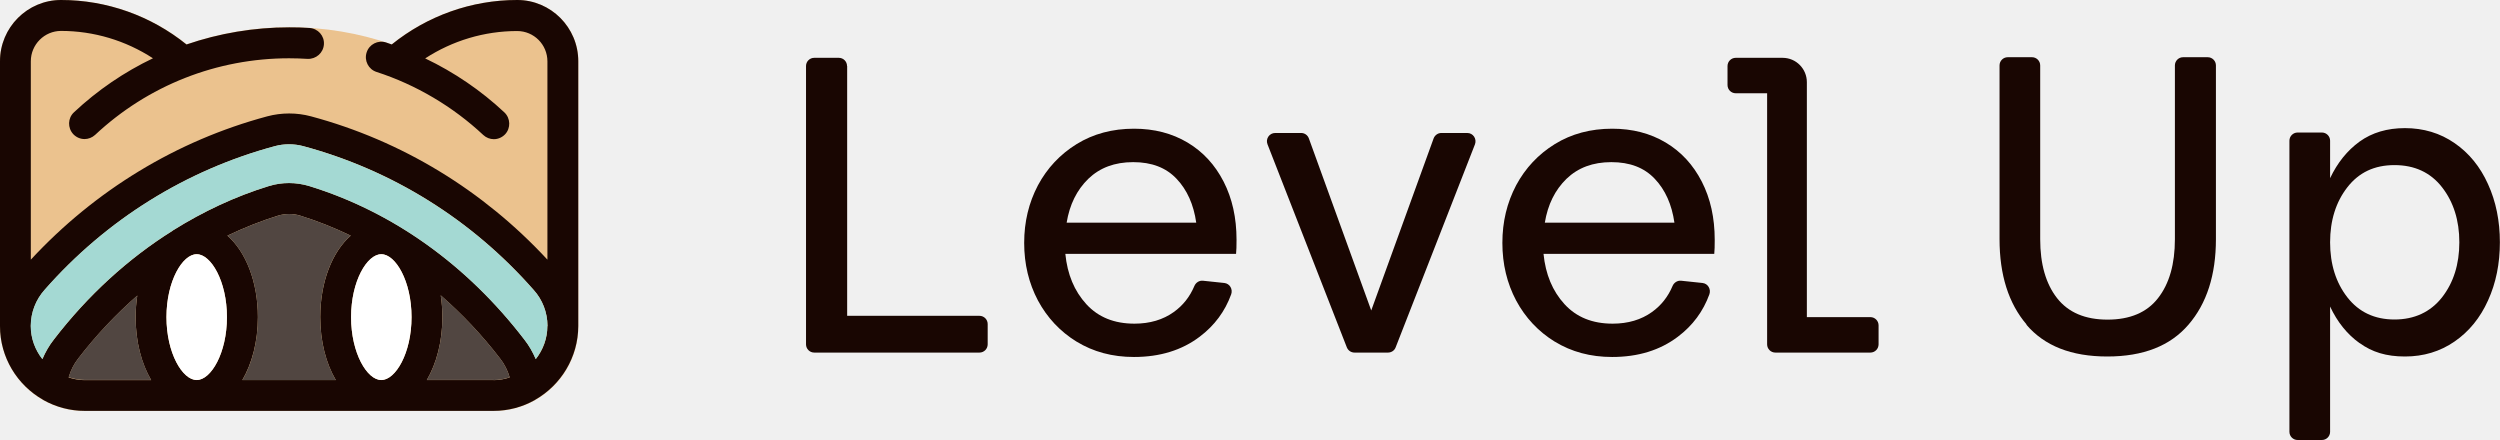
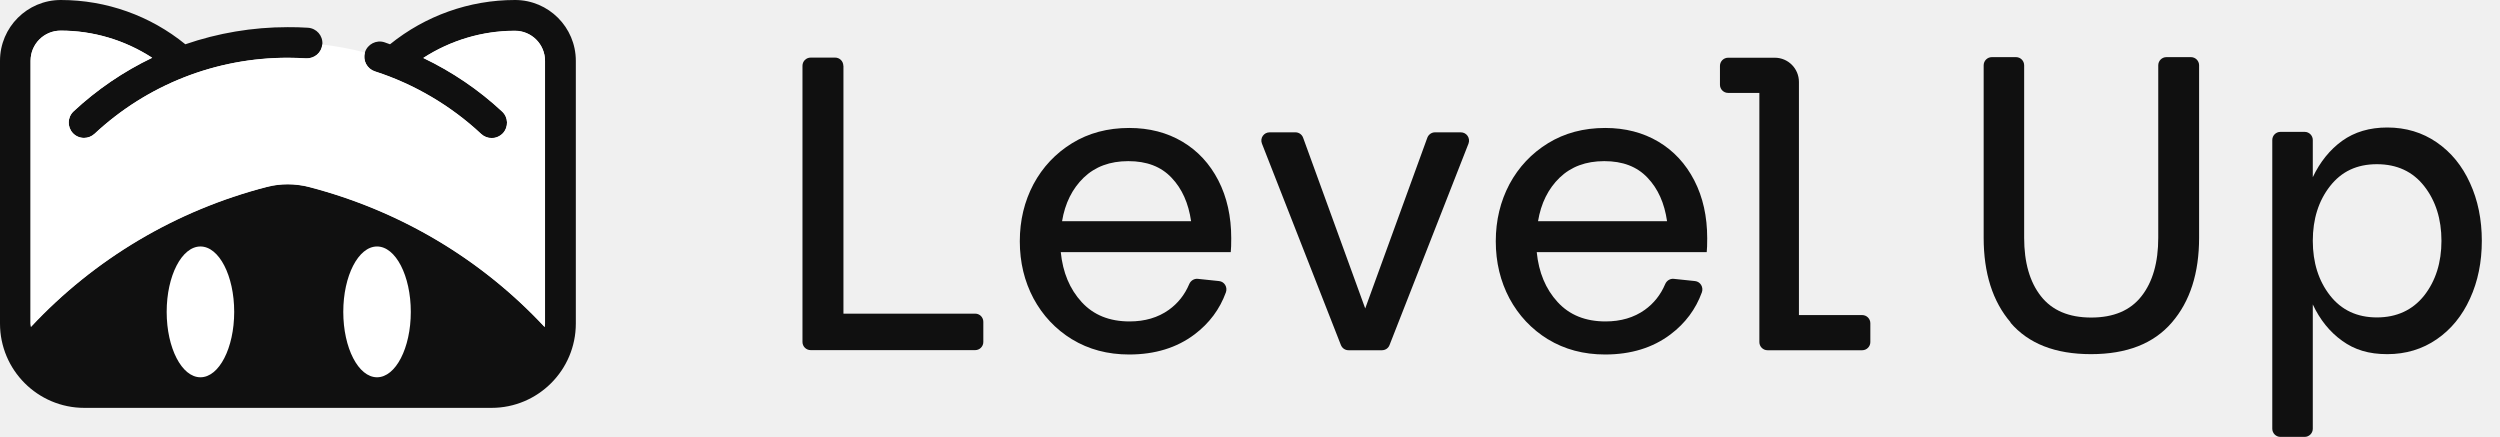
- <svg xmlns="http://www.w3.org/2000/svg" width="125" height="22" viewBox="0 0 125 22" fill="none">
-   <g clip-path="url(#clip0_8037_589)">
-     <path d="M42.358 3.301V15.791H48.974C49.2 15.791 49.384 15.975 49.384 16.201V17.218C49.384 17.444 49.2 17.629 48.974 17.629H40.71C40.485 17.629 40.301 17.444 40.301 17.218V3.301C40.301 3.075 40.485 2.891 40.71 2.891H41.943C42.169 2.891 42.352 3.075 42.352 3.301H42.358Z" fill="#190602" />
-     <path d="M53.836 17.087C53.006 16.576 52.36 15.886 51.897 15.024C51.441 14.161 51.209 13.204 51.209 12.145C51.209 11.086 51.441 10.135 51.897 9.266C52.36 8.404 53.006 7.714 53.836 7.202C54.666 6.691 55.62 6.435 56.705 6.435C57.713 6.435 58.602 6.667 59.373 7.125C60.144 7.583 60.748 8.237 61.181 9.082C61.614 9.926 61.827 10.896 61.827 11.99C61.827 12.3 61.821 12.531 61.803 12.692H53.267C53.367 13.715 53.717 14.554 54.316 15.208C54.915 15.862 55.715 16.183 56.723 16.183C57.494 16.183 58.152 15.987 58.691 15.6C59.148 15.273 59.491 14.839 59.717 14.304C59.788 14.131 59.96 14.018 60.144 14.036L61.217 14.149C61.489 14.179 61.649 14.459 61.56 14.714C61.252 15.565 60.73 16.273 59.983 16.837C59.094 17.51 57.998 17.849 56.699 17.849C55.62 17.849 54.666 17.593 53.83 17.081L53.836 17.087ZM59.812 11.134C59.681 10.224 59.355 9.492 58.828 8.939C58.3 8.38 57.583 8.107 56.658 8.107C55.733 8.107 54.992 8.386 54.417 8.939C53.842 9.498 53.48 10.23 53.332 11.134H59.812Z" fill="#190602" />
-     <path d="M65.444 6.923L68.562 15.523L71.68 6.923C71.74 6.762 71.894 6.649 72.066 6.649H73.364C73.654 6.649 73.85 6.941 73.749 7.214L69.783 17.367C69.724 17.527 69.57 17.629 69.398 17.629H67.726C67.554 17.629 67.406 17.527 67.341 17.367L63.375 7.214C63.268 6.941 63.469 6.649 63.76 6.649H65.058C65.23 6.649 65.384 6.756 65.444 6.923Z" fill="#190602" />
-     <path d="M77.745 17.087C76.915 16.576 76.269 15.886 75.806 15.024C75.35 14.161 75.119 13.204 75.119 12.145C75.119 11.086 75.35 10.135 75.806 9.266C76.269 8.404 76.915 7.714 77.745 7.202C78.575 6.691 79.529 6.435 80.614 6.435C81.622 6.435 82.511 6.667 83.282 7.125C84.053 7.583 84.657 8.237 85.09 9.082C85.523 9.926 85.736 10.896 85.736 11.99C85.736 12.3 85.731 12.531 85.713 12.692H77.176C77.277 13.715 77.626 14.554 78.225 15.208C78.824 15.862 79.624 16.183 80.632 16.183C81.403 16.183 82.061 15.987 82.6 15.6C83.057 15.273 83.401 14.839 83.626 14.304C83.697 14.131 83.869 14.018 84.053 14.036L85.126 14.149C85.398 14.179 85.558 14.459 85.47 14.714C85.161 15.565 84.64 16.273 83.893 16.837C83.003 17.51 81.907 17.849 80.608 17.849C79.529 17.849 78.575 17.593 77.739 17.081L77.745 17.087ZM83.721 11.134C83.59 10.224 83.264 9.492 82.737 8.939C82.209 8.38 81.492 8.107 80.567 8.107C79.642 8.107 78.901 8.386 78.326 8.939C77.751 9.498 77.389 10.23 77.241 11.134H83.721Z" fill="#190602" />
-     <path d="M101.334 16.231C100.427 15.172 99.977 13.745 99.977 11.96V3.271C99.977 3.045 100.16 2.861 100.386 2.861H101.601C101.826 2.861 102.01 3.045 102.01 3.271V11.96C102.01 13.204 102.289 14.185 102.852 14.905C103.415 15.624 104.257 15.981 105.377 15.981C106.498 15.981 107.346 15.624 107.903 14.905C108.466 14.185 108.745 13.204 108.745 11.96V3.271C108.745 3.045 108.928 2.861 109.154 2.861H110.387C110.612 2.861 110.796 3.045 110.796 3.271V11.96C110.796 13.745 110.339 15.172 109.426 16.231C108.513 17.296 107.162 17.825 105.365 17.825C103.569 17.825 102.223 17.296 101.316 16.231H101.334Z" fill="#190602" />
-     <path d="M117.981 17.159C117.358 16.713 116.866 16.1 116.505 15.327V21.59C116.505 21.816 116.321 22 116.096 22H114.88C114.655 22 114.471 21.816 114.471 21.59V7.036C114.471 6.81 114.655 6.626 114.88 6.626H116.096C116.321 6.626 116.505 6.81 116.505 7.036V8.909C116.872 8.136 117.364 7.524 117.981 7.078C118.603 6.632 119.356 6.406 120.245 6.406C121.176 6.406 122.006 6.655 122.729 7.155C123.453 7.654 124.01 8.338 124.401 9.207C124.798 10.075 124.994 11.051 124.994 12.115C124.994 13.18 124.798 14.155 124.401 15.024C124.01 15.892 123.447 16.582 122.729 17.075C122.006 17.575 121.176 17.825 120.245 17.825C119.315 17.825 118.603 17.605 117.981 17.153V17.159ZM117.37 14.869C117.945 15.606 118.734 15.975 119.724 15.975C120.714 15.975 121.52 15.606 122.101 14.869C122.676 14.131 122.967 13.21 122.967 12.115C122.967 11.021 122.676 10.099 122.101 9.361C121.526 8.624 120.732 8.255 119.724 8.255C118.716 8.255 117.945 8.624 117.37 9.361C116.795 10.099 116.505 11.021 116.505 12.115C116.505 13.21 116.795 14.131 117.37 14.869Z" fill="#190602" />
-     <path d="M90.337 15.856H93.52C93.745 15.856 93.929 16.041 93.929 16.267V17.218C93.929 17.444 93.745 17.629 93.52 17.629H88.766C88.54 17.629 88.356 17.444 88.356 17.218V4.663H86.785C86.56 4.663 86.376 4.479 86.376 4.253V3.301C86.376 3.075 86.56 2.891 86.785 2.891H89.127C89.809 2.891 90.343 3.444 90.343 4.11V15.856H90.337Z" fill="#190602" />
-     <path d="M4.233 20.549C1.897 20.549 0 18.646 0 16.302V3.063C0 1.374 1.369 0 3.053 0C5.341 0 7.553 0.785 9.331 2.218C10.979 1.653 12.699 1.362 14.459 1.362C16.22 1.362 17.939 1.647 19.587 2.218C21.36 0.785 23.571 0 25.866 0C27.549 0 28.919 1.374 28.919 3.063V16.302C28.919 18.646 27.022 20.549 24.686 20.549H4.233Z" fill="#EBC28E" />
-     <path d="M28.913 16.273V3.063C28.913 1.374 27.543 0 25.86 0C23.571 0 21.366 0.791 19.587 2.224C19.492 2.189 19.398 2.153 19.303 2.123C18.9 1.992 18.461 2.212 18.331 2.623C18.2 3.027 18.419 3.467 18.829 3.598C20.797 4.235 22.646 5.329 24.164 6.75C24.312 6.887 24.502 6.959 24.692 6.959C24.899 6.959 25.101 6.875 25.255 6.715C25.545 6.406 25.528 5.912 25.219 5.62C24.052 4.526 22.706 3.61 21.259 2.92C22.623 2.034 24.212 1.552 25.86 1.552C26.695 1.552 27.371 2.23 27.371 3.069V12.983C24.158 9.516 20.091 7.036 15.55 5.817C14.845 5.626 14.074 5.626 13.363 5.817C8.821 7.036 4.749 9.522 1.541 12.983V3.063C1.541 2.224 2.223 1.546 3.053 1.546C4.695 1.546 6.284 2.028 7.648 2.914C6.219 3.598 4.885 4.502 3.699 5.614C3.385 5.906 3.373 6.394 3.664 6.709C3.818 6.869 4.019 6.953 4.227 6.953C4.417 6.953 4.606 6.881 4.755 6.745C7.399 4.27 10.843 2.914 14.459 2.914C14.768 2.914 15.076 2.926 15.378 2.944C15.799 2.962 16.167 2.647 16.196 2.218C16.226 1.79 15.9 1.427 15.473 1.398C15.135 1.374 14.797 1.368 14.459 1.368C12.693 1.368 10.956 1.665 9.325 2.224C7.547 0.791 5.341 0 3.053 0C1.369 0 0 1.374 0 3.063V16.273C0 16.273 0 16.29 0 16.296C0 16.296 0 16.296 0 16.302C0 17.878 0.866 19.252 2.146 19.984C2.158 19.99 2.17 20.002 2.182 20.008C2.792 20.347 3.492 20.543 4.233 20.543H24.68C25.427 20.543 26.126 20.347 26.731 20.008C26.743 20.002 26.755 19.996 26.767 19.984C28.041 19.252 28.907 17.878 28.913 16.302C28.913 16.302 28.913 16.302 28.913 16.296C28.913 16.29 28.913 16.279 28.913 16.273ZM3.433 18.866C3.539 18.521 3.693 18.2 3.913 17.926C4.814 16.754 5.804 15.707 6.865 14.78C6.812 15.125 6.782 15.487 6.782 15.862C6.782 17.087 7.073 18.182 7.559 19.008H4.233C3.948 19.008 3.682 18.955 3.427 18.872L3.433 18.866ZM19.066 19.002C18.354 19.002 17.554 17.658 17.554 15.856C17.554 14.054 18.354 12.71 19.066 12.71C19.777 12.71 20.577 14.054 20.577 15.856C20.577 17.658 19.777 19.002 19.066 19.002ZM16.013 15.856C16.013 17.081 16.303 18.176 16.789 19.002H12.118C12.598 18.176 12.894 17.081 12.894 15.856C12.894 14.09 12.29 12.585 11.371 11.782C12.195 11.39 13.037 11.051 13.902 10.783C14.258 10.676 14.655 10.67 15.011 10.783C15.876 11.051 16.718 11.39 17.536 11.782C16.617 12.585 16.013 14.09 16.013 15.856ZM8.323 15.856C8.323 14.054 9.124 12.71 9.835 12.71C10.547 12.71 11.347 14.054 11.347 15.856C11.347 17.658 10.547 19.002 9.835 19.002C9.124 19.002 8.323 17.658 8.323 15.856ZM24.68 19.002H21.342C21.822 18.176 22.119 17.081 22.119 15.856C22.119 15.482 22.089 15.113 22.036 14.768C23.103 15.701 24.105 16.754 25.012 17.938C25.225 18.211 25.385 18.527 25.486 18.872C25.231 18.955 24.964 19.008 24.68 19.008V19.002ZM27.371 16.302C27.371 16.927 27.152 17.498 26.79 17.956C26.642 17.605 26.453 17.278 26.221 16.98C23.352 13.239 19.629 10.587 15.461 9.302C14.809 9.106 14.104 9.1 13.451 9.302C11.768 9.819 10.161 10.575 8.65 11.52C8.638 11.526 8.626 11.532 8.62 11.544C6.403 12.936 4.399 14.762 2.697 16.974C2.46 17.272 2.271 17.605 2.122 17.956C1.767 17.498 1.541 16.927 1.541 16.302V16.29C1.541 15.624 1.79 14.982 2.247 14.476C5.324 10.979 9.308 8.499 13.76 7.304C14.204 7.185 14.702 7.185 15.153 7.304C19.611 8.499 23.589 10.979 26.678 14.488C27.128 14.982 27.371 15.624 27.377 16.29V16.302H27.371Z" fill="#190602" />
-     <path d="M9.835 19.002C10.546 19.002 11.347 17.658 11.347 15.856C11.347 14.054 10.546 12.71 9.835 12.71C9.124 12.71 8.323 14.054 8.323 15.856C8.323 17.658 9.124 19.002 9.835 19.002Z" fill="white" />
-     <path d="M19.065 19.002C19.777 19.002 20.577 17.658 20.577 15.856C20.577 14.054 19.777 12.71 19.065 12.71C18.354 12.71 17.554 14.054 17.554 15.856C17.554 17.658 18.354 19.002 19.065 19.002Z" fill="white" />
-     <path d="M7.559 19.002C7.079 18.176 6.782 17.081 6.782 15.856C6.782 15.482 6.812 15.125 6.865 14.774C5.804 15.707 4.808 16.748 3.913 17.92C3.693 18.2 3.533 18.515 3.433 18.86C3.688 18.943 3.954 18.997 4.239 18.997H7.565L7.559 19.002Z" fill="#514641" />
-     <path d="M15.011 10.783C14.649 10.67 14.258 10.676 13.902 10.783C13.037 11.051 12.195 11.39 11.371 11.782C12.284 12.585 12.894 14.09 12.894 15.856C12.894 17.081 12.604 18.176 12.118 19.002H16.789C16.309 18.176 16.012 17.081 16.012 15.856C16.012 14.09 16.617 12.579 17.536 11.782C16.718 11.39 15.876 11.051 15.011 10.783Z" fill="#514641" />
-     <path d="M24.68 19.002C24.965 19.002 25.231 18.949 25.486 18.866C25.38 18.521 25.225 18.206 25.012 17.932C24.105 16.754 23.109 15.701 22.036 14.762C22.089 15.113 22.119 15.476 22.119 15.85C22.119 17.075 21.828 18.17 21.342 18.997H24.68V19.002Z" fill="#514641" />
-     <path d="M27.372 16.302V16.29C27.372 15.624 27.123 14.982 26.672 14.488C23.589 10.985 19.605 8.505 15.147 7.304C14.697 7.185 14.199 7.185 13.754 7.304C9.302 8.499 5.318 10.979 2.241 14.476C1.785 14.982 1.542 15.618 1.536 16.29V16.302C1.536 16.927 1.755 17.498 2.117 17.956C2.265 17.605 2.46 17.272 2.692 16.974C4.393 14.762 6.397 12.936 8.614 11.544C8.626 11.538 8.638 11.532 8.644 11.52C10.155 10.575 11.762 9.819 13.446 9.302C14.104 9.1 14.809 9.106 15.456 9.302C19.629 10.587 23.346 13.239 26.215 16.98C26.447 17.272 26.636 17.605 26.785 17.956C27.14 17.498 27.366 16.927 27.366 16.302H27.372Z" fill="#A4D9D3" />
+ <svg xmlns="http://www.w3.org/2000/svg" width="103" height="18" viewBox="0 0 103 18" fill="none">
+   <g clip-path="url(#clip0_343_617)">
+     <path d="M34.75 2.709V12.922H40.178C40.363 12.922 40.513 13.073 40.513 13.258V14.09C40.513 14.274 40.363 14.425 40.178 14.425H33.398C33.213 14.425 33.062 14.274 33.062 14.09V2.709C33.062 2.524 33.213 2.373 33.398 2.373H34.41C34.594 2.373 34.745 2.524 34.745 2.709H34.75Z" fill="#101010" />
+     <path d="M44.171 13.983C43.49 13.564 42.96 13 42.58 12.295C42.206 11.59 42.016 10.807 42.016 9.941C42.016 9.075 42.206 8.297 42.58 7.587C42.96 6.882 43.49 6.318 44.171 5.899C44.852 5.481 45.635 5.272 46.525 5.272C47.352 5.272 48.081 5.462 48.713 5.836C49.346 6.211 49.842 6.746 50.197 7.436C50.552 8.127 50.727 8.92 50.727 9.815C50.727 10.068 50.722 10.257 50.707 10.389H43.704C43.787 11.225 44.074 11.911 44.565 12.446C45.056 12.981 45.712 13.243 46.539 13.243C47.172 13.243 47.711 13.083 48.154 12.767C48.529 12.499 48.811 12.144 48.995 11.707C49.054 11.566 49.195 11.473 49.346 11.488L50.226 11.58C50.45 11.604 50.581 11.833 50.508 12.042C50.255 12.738 49.827 13.316 49.214 13.778C48.485 14.328 47.585 14.605 46.52 14.605C45.635 14.605 44.852 14.396 44.166 13.978L44.171 13.983ZM49.073 9.114C48.966 8.37 48.699 7.772 48.266 7.32C47.833 6.862 47.245 6.639 46.486 6.639C45.727 6.639 45.119 6.867 44.647 7.32C44.176 7.777 43.879 8.375 43.757 9.114H49.073Z" fill="#101010" />
+     <path d="M53.689 5.676L56.247 12.708L58.805 5.676C58.854 5.544 58.98 5.452 59.121 5.452H60.186C60.425 5.452 60.585 5.69 60.503 5.914L57.249 14.216C57.2 14.348 57.074 14.43 56.933 14.43H55.561C55.42 14.43 55.299 14.348 55.245 14.216L51.991 5.914C51.904 5.69 52.069 5.452 52.307 5.452H53.373C53.514 5.452 53.64 5.54 53.689 5.676Z" fill="#101010" />
+     <path d="M63.781 13.983C63.1 13.564 62.57 13 62.19 12.295C61.816 11.59 61.626 10.807 61.626 9.941C61.626 9.075 61.816 8.297 62.19 7.587C62.57 6.882 63.1 6.318 63.781 5.899C64.462 5.481 65.245 5.272 66.135 5.272C66.961 5.272 67.691 5.462 68.323 5.836C68.955 6.211 69.451 6.746 69.806 7.436C70.162 8.127 70.337 8.92 70.337 9.815C70.337 10.068 70.332 10.257 70.317 10.389H63.314C63.396 11.225 63.683 11.911 64.175 12.446C64.666 12.981 65.322 13.243 66.149 13.243C66.781 13.243 67.321 13.083 67.764 12.767C68.138 12.499 68.42 12.144 68.605 11.707C68.664 11.566 68.805 11.473 68.955 11.488L69.836 11.58C70.059 11.604 70.191 11.833 70.118 12.042C69.865 12.738 69.437 13.316 68.824 13.778C68.095 14.328 67.195 14.605 66.13 14.605C65.245 14.605 64.462 14.396 63.776 13.978L63.781 13.983ZM68.683 9.114C68.576 8.37 68.309 7.772 67.876 7.32C67.443 6.862 66.854 6.639 66.096 6.639C65.337 6.639 64.729 6.867 64.257 7.32C63.785 7.777 63.489 8.375 63.367 9.114H68.683Z" fill="#101010" />
+     <path d="M82.841 13.287C82.097 12.421 81.727 11.254 81.727 9.795V2.69C81.727 2.505 81.878 2.354 82.063 2.354H83.06C83.245 2.354 83.395 2.505 83.395 2.69V9.795C83.395 10.812 83.624 11.614 84.086 12.203C84.548 12.791 85.239 13.083 86.158 13.083C87.077 13.083 87.772 12.791 88.23 12.203C88.692 11.614 88.92 10.812 88.92 9.795V2.69C88.92 2.505 89.071 2.354 89.256 2.354H90.267C90.452 2.354 90.603 2.505 90.603 2.69V9.795C90.603 11.254 90.229 12.421 89.48 13.287C88.731 14.158 87.622 14.591 86.148 14.591C84.674 14.591 83.57 14.158 82.826 13.287H82.841Z" fill="#101010" />
+     <path d="M96.498 14.041C95.987 13.676 95.583 13.175 95.287 12.543V17.664C95.287 17.849 95.136 18 94.951 18H93.954C93.769 18 93.618 17.849 93.618 17.664V5.768C93.618 5.583 93.769 5.433 93.954 5.433H94.951C95.136 5.433 95.287 5.583 95.287 5.768V7.3C95.588 6.668 95.992 6.167 96.498 5.802C97.008 5.437 97.626 5.253 98.356 5.253C99.119 5.253 99.8 5.457 100.393 5.865C100.987 6.274 101.444 6.833 101.765 7.543C102.091 8.253 102.251 9.051 102.251 9.922C102.251 10.792 102.091 11.59 101.765 12.3C101.444 13.01 100.982 13.574 100.393 13.978C99.8 14.386 99.119 14.591 98.356 14.591C97.592 14.591 97.008 14.411 96.498 14.041ZM95.997 12.174C96.469 12.777 97.115 13.078 97.928 13.078C98.74 13.078 99.401 12.777 99.878 12.174C100.35 11.57 100.588 10.816 100.588 9.922C100.588 9.027 100.35 8.273 99.878 7.67C99.406 7.067 98.754 6.765 97.928 6.765C97.101 6.765 96.469 7.067 95.997 7.67C95.525 8.273 95.287 9.027 95.287 9.922C95.287 10.816 95.525 11.57 95.997 12.174Z" fill="#101010" />
+     <path d="M74.111 12.981H76.722C76.907 12.981 77.058 13.132 77.058 13.316V14.095C77.058 14.279 76.907 14.43 76.722 14.43H72.822C72.637 14.43 72.486 14.279 72.486 14.095V3.828H71.198C71.013 3.828 70.862 3.677 70.862 3.492V2.714C70.862 2.529 71.013 2.378 71.198 2.378H73.119C73.678 2.378 74.116 2.831 74.116 3.375V12.981H74.111Z" fill="#101010" />
+     <path d="M21.215 0C19.337 0 17.528 0.647 16.069 1.824C15.991 1.795 15.914 1.765 15.836 1.741C15.505 1.634 15.145 1.819 15.038 2.15C14.931 2.48 15.116 2.84 15.447 2.947C17.061 3.468 18.579 4.358 19.824 5.525C19.945 5.637 20.101 5.695 20.257 5.695C20.427 5.695 20.592 5.627 20.719 5.496C20.957 5.243 20.942 4.839 20.689 4.601C19.731 3.706 18.627 2.957 17.441 2.393C18.559 1.668 19.863 1.274 21.215 1.274C21.901 1.274 22.455 1.829 22.455 2.514V13.341C22.455 13.389 22.445 13.433 22.44 13.477C19.824 10.671 16.468 8.677 12.718 7.704C12.159 7.563 11.561 7.558 10.996 7.704C7.242 8.677 3.886 10.675 1.274 13.472C1.274 13.423 1.26 13.38 1.26 13.336V2.505C1.26 1.819 1.814 1.265 2.5 1.265C3.847 1.265 5.151 1.658 6.269 2.383C5.097 2.942 4.003 3.682 3.03 4.591C2.777 4.83 2.763 5.228 3.001 5.486C3.127 5.617 3.293 5.685 3.463 5.685C3.618 5.685 3.774 5.627 3.896 5.515C6.065 3.492 8.891 2.383 11.857 2.383C12.11 2.383 12.363 2.393 12.611 2.407C12.961 2.422 13.263 2.164 13.282 1.814C13.302 1.464 13.039 1.167 12.689 1.143C12.412 1.123 12.135 1.119 11.852 1.119C10.403 1.119 8.978 1.362 7.636 1.824C6.191 0.647 4.382 0 2.505 0C1.123 0 0 1.123 0 2.505V13.331C0 15.247 1.556 16.804 3.473 16.804H20.252C22.168 16.804 23.724 15.247 23.724 13.331V2.505C23.724 1.123 22.601 0 21.22 0H21.215Z" fill="#101010" />
+     <path d="M8.258 15.544C9.027 15.544 9.649 14.338 9.649 12.85C9.649 11.361 9.027 10.155 8.258 10.155C7.49 10.155 6.867 11.361 6.867 12.85C6.867 14.338 7.49 15.544 8.258 15.544Z" fill="white" />
+     <path d="M15.534 15.544C16.302 15.544 16.925 14.338 16.925 12.85C16.925 11.361 16.302 10.155 15.534 10.155C14.766 10.155 14.143 11.361 14.143 12.85C14.143 14.338 14.766 15.544 15.534 15.544Z" fill="white" />
+     <path d="M13.277 1.838C13.243 2.174 12.952 2.417 12.611 2.403C12.363 2.388 12.11 2.378 11.857 2.378C8.891 2.378 6.065 3.492 3.896 5.51C3.774 5.622 3.618 5.681 3.463 5.681C3.293 5.681 3.122 5.613 3.001 5.481C2.763 5.223 2.777 4.825 3.03 4.586C4.003 3.682 5.097 2.942 6.269 2.378C5.151 1.654 3.847 1.26 2.5 1.26C1.814 1.26 1.26 1.814 1.26 2.5V13.326C1.26 13.375 1.269 13.418 1.274 13.462C3.886 10.661 7.242 8.662 10.996 7.694C11.561 7.548 12.159 7.553 12.718 7.694C16.468 8.667 19.824 10.661 22.44 13.467C22.44 13.418 22.455 13.375 22.455 13.331V2.505C22.455 1.819 21.901 1.265 21.215 1.265C19.868 1.265 18.559 1.663 17.441 2.383C18.622 2.952 19.727 3.696 20.689 4.591C20.947 4.829 20.957 5.228 20.719 5.486C20.592 5.617 20.427 5.685 20.257 5.685C20.101 5.685 19.945 5.627 19.824 5.515C18.574 4.348 17.061 3.458 15.447 2.938C15.121 2.831 14.941 2.49 15.038 2.164C14.469 2.013 13.881 1.907 13.277 1.834V1.838Z" fill="white" />
  </g>
  <defs>
-     <clipPath id="clip0_8037_589">
-       <rect width="125" height="22" fill="white" />
+     <clipPath id="clip0_343_617">
+       <rect width="102.251" height="18" fill="white" />
    </clipPath>
  </defs>
</svg>
